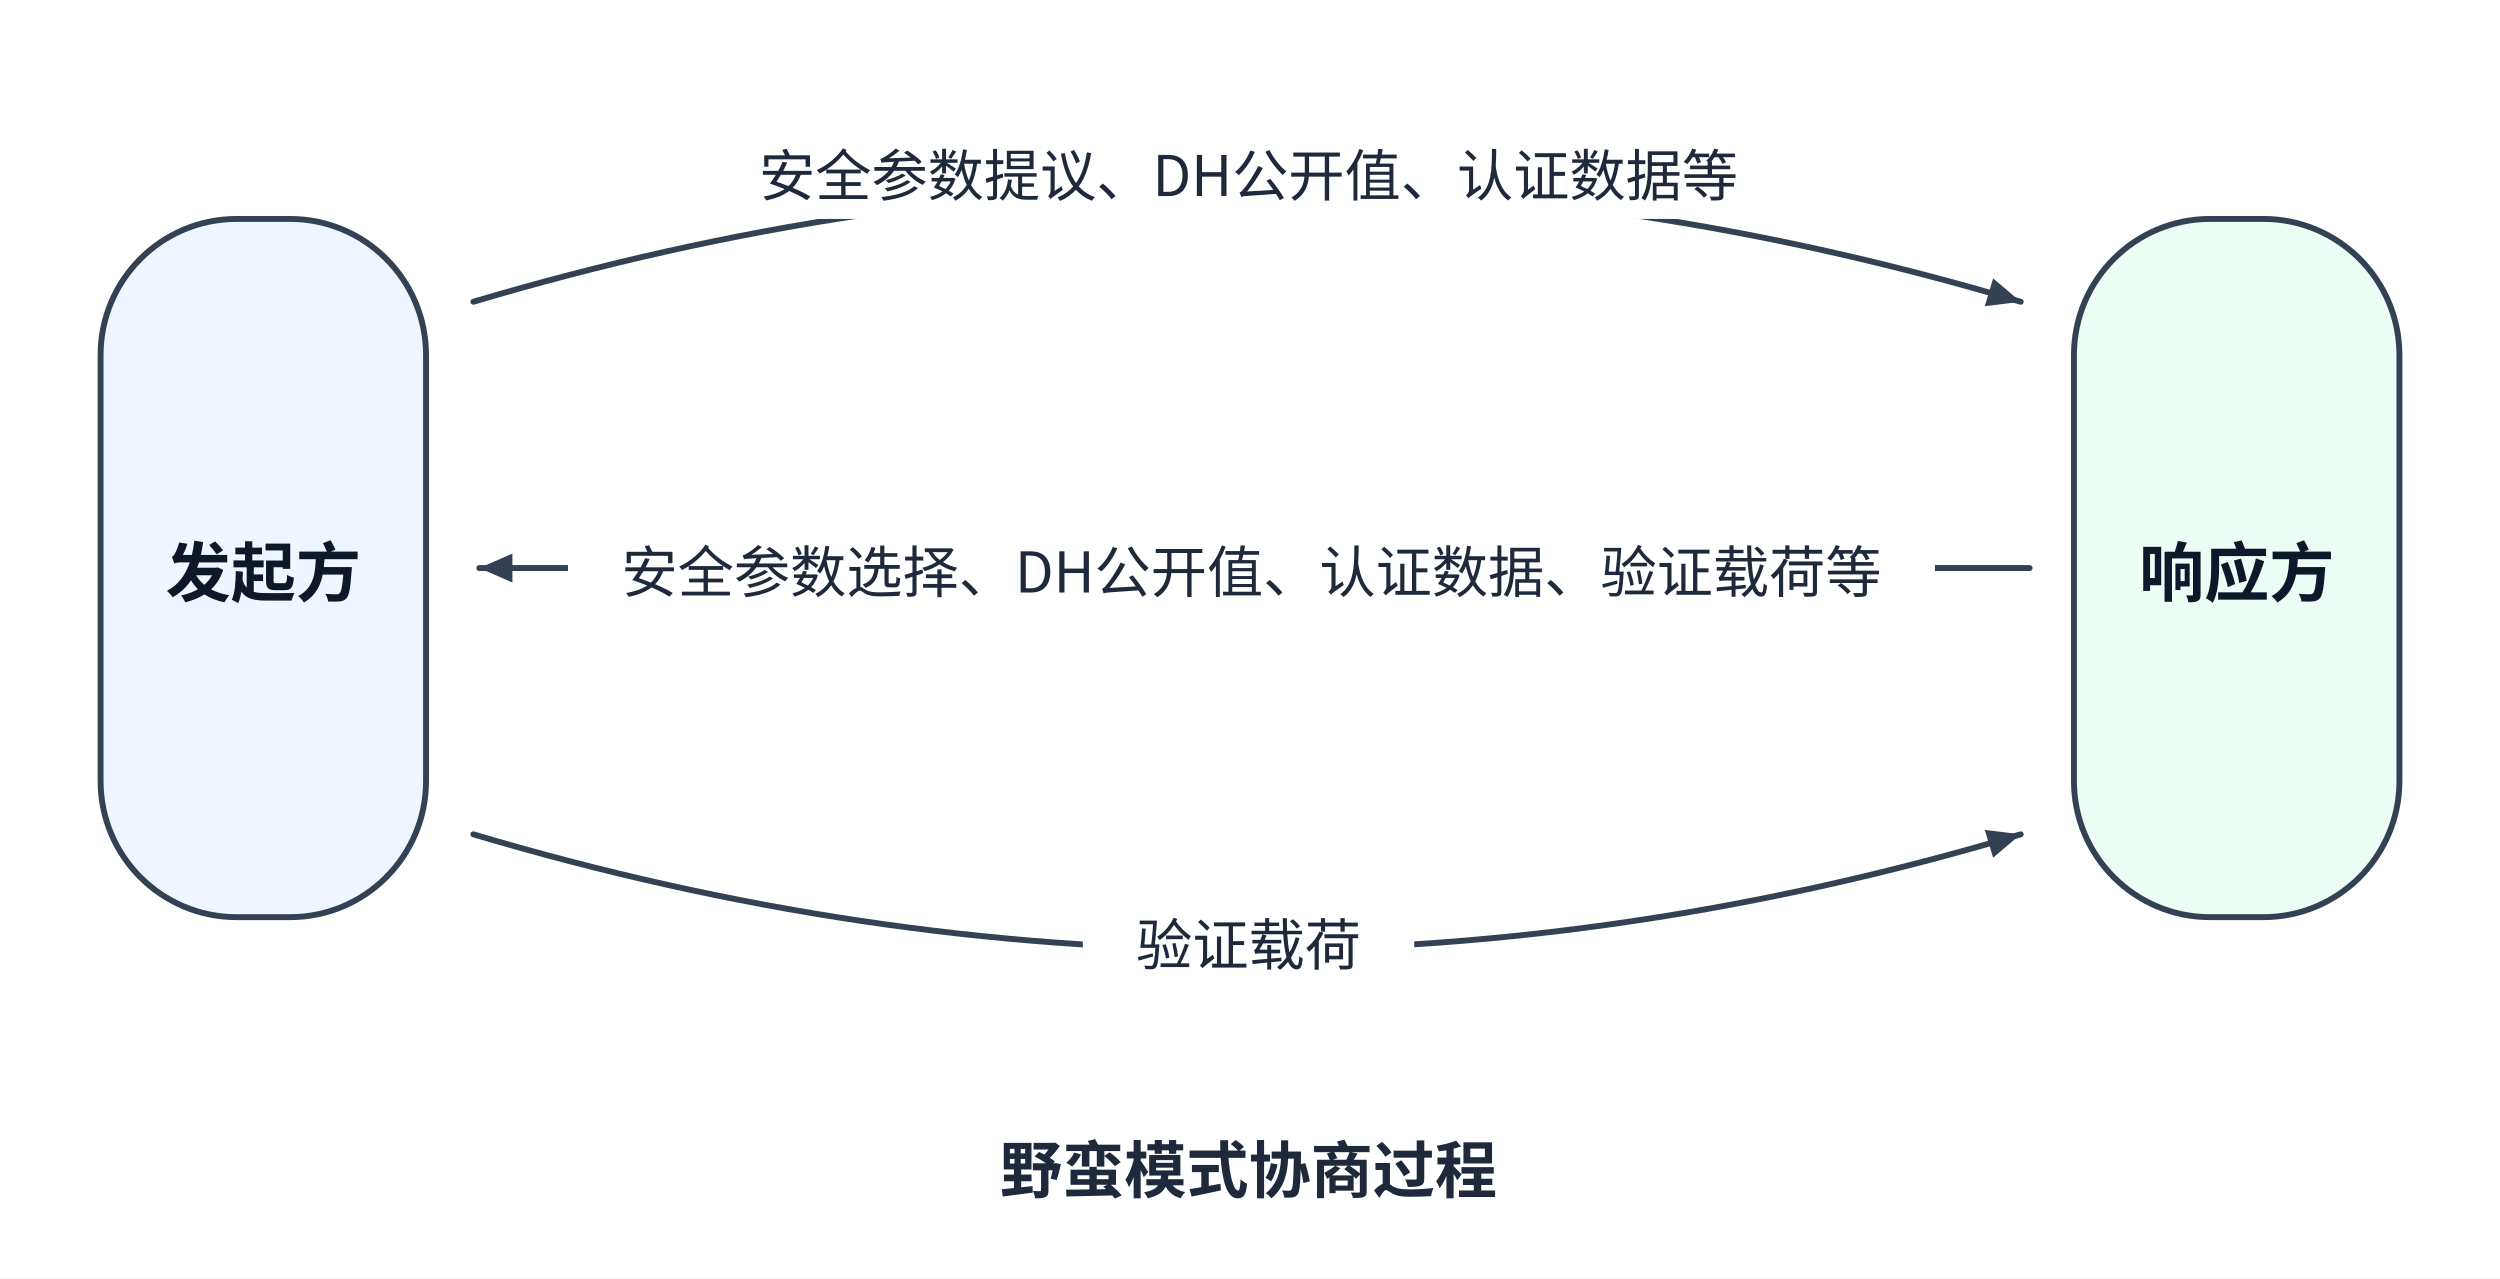
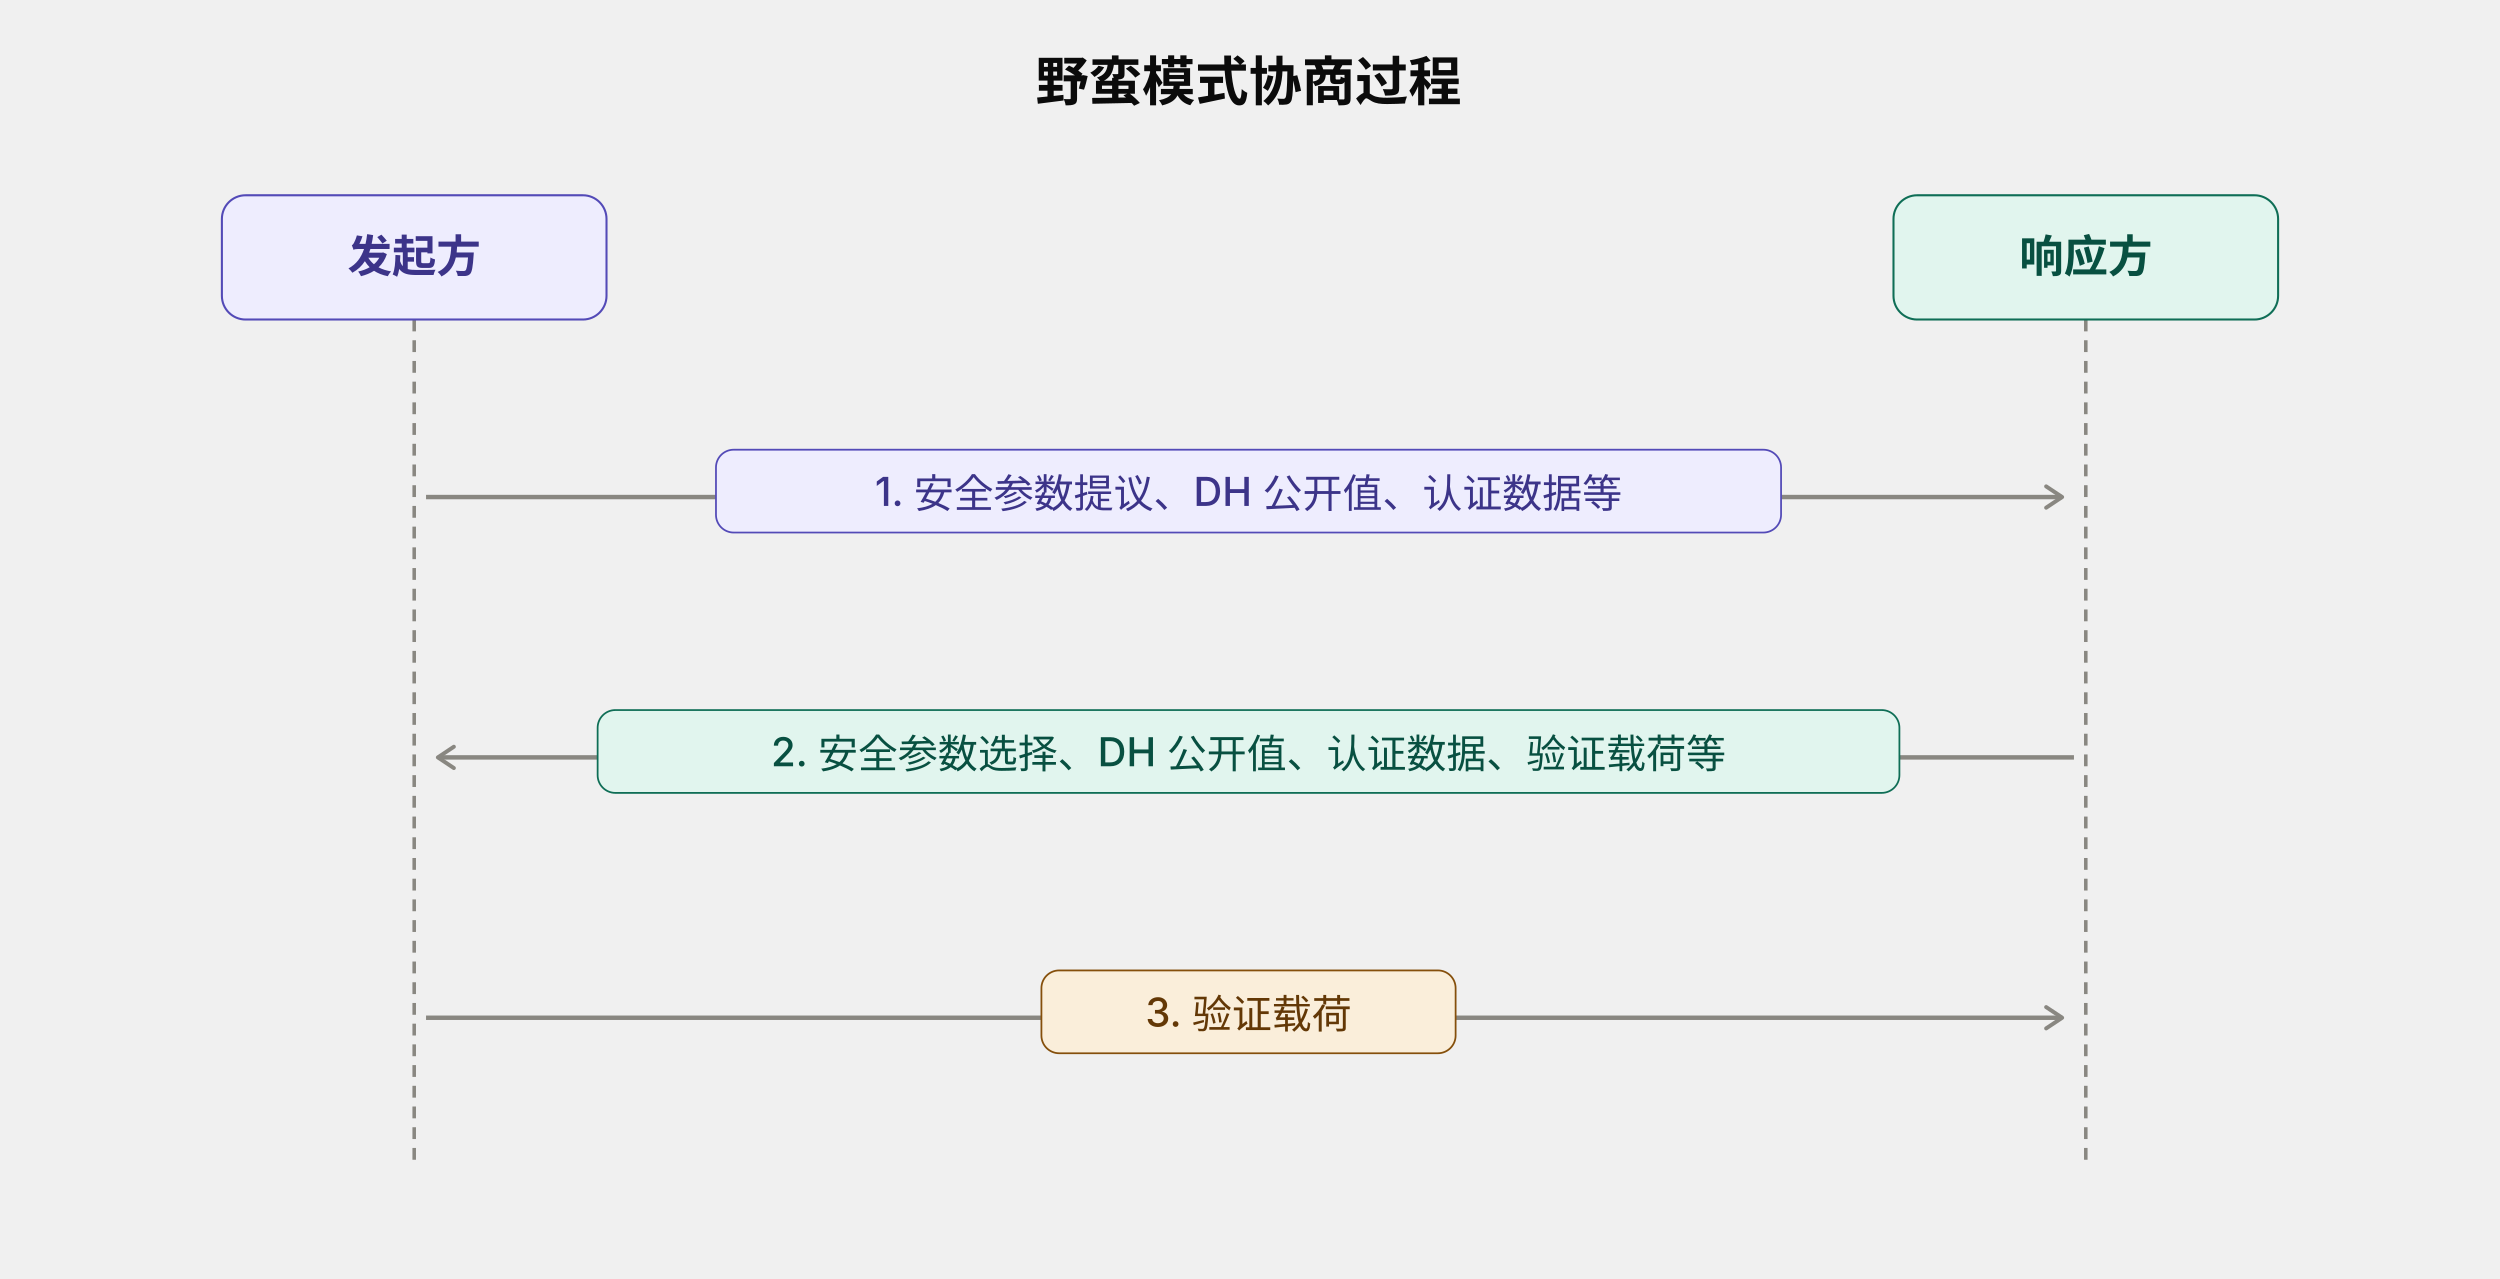
- <svg xmlns="http://www.w3.org/2000/svg" viewBox="0 0 845 432" width="845" height="432" role="img" aria-labelledby="ike-agg-title ike-agg-desc">
+ <svg xmlns="http://www.w3.org/2000/svg" viewBox="0 0 845 432" width="845" height="432" role="img" aria-label="IKE SA 野蛮模式协商过程">
  <defs>
-     <marker id="arr" viewBox="0 0 10 10" refX="9" refY="5" markerWidth="7" markerHeight="7" orient="auto-start-reverse">
-       <path d="M1 1.5 L9 5 L1 8.5 z" fill="#334155" />
+     <marker id="a-arr" viewBox="0 0 10 10" refX="8" refY="5" markerWidth="6" markerHeight="6" orient="auto">
+       <path d="M2 1L8 5L2 9" fill="none" stroke="#898781" stroke-width="1.5" stroke-linecap="round" stroke-linejoin="round" />
    </marker>
-     <style>
-       .t { font-family: "PingFang SC", "Microsoft YaHei", "Noto Sans CJK SC", sans-serif; fill: #0f172a; text-anchor: middle; dominant-baseline: central; }
-       .node { font-size: 22px; font-weight: 600; }
-       .msg { font-size: 19px; font-weight: 400; fill: #1e293b; }
-       .cap { font-size: 21px; font-weight: 600; fill: #1e293b; }
-       .ln { fill: none; stroke: #334155; stroke-width: 2; stroke-linecap: round; }
-     </style>
  </defs>
-   <rect width="845" height="432" fill="#ffffff" />
-   <rect x="34" y="74" width="110" height="236" rx="46" fill="#eff6ff" stroke="#334155" stroke-width="2" />
-   <text class="t node" x="89" y="192">发起方</text>
-   <rect x="701" y="74" width="110" height="236" rx="46" fill="#ecfdf5" stroke="#334155" stroke-width="2" />
-   <text class="t node" x="756" y="192">响应方</text>
-   <path class="ln" d="M160 102 Q422 24 683 102" marker-end="url(#arr)" />
-   <rect x="234" y="42" width="376" height="32" rx="4" fill="#ffffff" />
-   <text class="t msg" x="422" y="58">安全参数提议、DH公开值、认证数据等</text>
-   <line class="ln" x1="686" y1="192" x2="162" y2="192" marker-end="url(#arr)" />
-   <rect x="192" y="174" width="462" height="36" rx="4" fill="#ffffff" />
-   <text class="t msg" x="423" y="192">安全参数选择、DH公开值、认证数据、验证载荷等</text>
-   <path class="ln" d="M160 282 Q422 360 683 282" marker-end="url(#arr)" />
-   <rect x="366" y="302" width="112" height="32" rx="4" fill="#ffffff" />
-   <text class="t msg" x="422" y="318">验证载荷</text>
-   <text class="t cap" x="422" y="394">野蛮模式协商过程</text>
+   <g font-family="system-ui,-apple-system,'PingFang SC','Microsoft YaHei',sans-serif">
+     <text x="422" y="34" text-anchor="middle" font-size="18" font-weight="600" fill="#0B0B0B">野蛮模式协商过程</text>
+     <line x1="140" y1="108" x2="140" y2="392" stroke="#898781" stroke-width="1.2" stroke-dasharray="4,3" />
+     <line x1="705" y1="108" x2="705" y2="392" stroke="#898781" stroke-width="1.2" stroke-dasharray="4,3" />
+     <rect x="75" y="66" width="130" height="42" rx="8" fill="#EEEDFE" stroke="#534AB7" stroke-width="0.7" />
+     <text x="140" y="92" text-anchor="middle" font-size="15" font-weight="600" fill="#3C3489">发起方</text>
+     <rect x="640" y="66" width="130" height="42" rx="8" fill="#E1F5EE" stroke="#0F6E56" stroke-width="0.7" />
+     <text x="705" y="92" text-anchor="middle" font-size="15" font-weight="600" fill="#085041">响应方</text>
+     <line x1="144" y1="168" x2="697" y2="168" stroke="#898781" stroke-width="1.5" marker-end="url(#a-arr)" />
+     <rect x="242" y="152" width="360" height="28" rx="6" fill="#EEEDFE" stroke="#534AB7" stroke-width="0.6" />
+     <text x="422" y="171" text-anchor="middle" font-size="13.5" font-weight="500" fill="#3C3489">1. 安全参数提议、DH 公开值、认证数据等</text>
+     <line x1="701" y1="256" x2="148" y2="256" stroke="#898781" stroke-width="1.5" marker-end="url(#a-arr)" />
+     <rect x="202" y="240" width="440" height="28" rx="6" fill="#E1F5EE" stroke="#0F6E56" stroke-width="0.6" />
+     <text x="422" y="259" text-anchor="middle" font-size="13.5" font-weight="500" fill="#085041">2. 安全参数选择、DH 公开值、认证数据、验证载荷等</text>
+     <line x1="144" y1="344" x2="697" y2="344" stroke="#898781" stroke-width="1.5" marker-end="url(#a-arr)" />
+     <rect x="352" y="328" width="140" height="28" rx="6" fill="#FAEEDA" stroke="#854F0B" stroke-width="0.6" />
+     <text x="422" y="347" text-anchor="middle" font-size="13.5" font-weight="500" fill="#633806">3. 验证载荷</text>
+   </g>
</svg>
